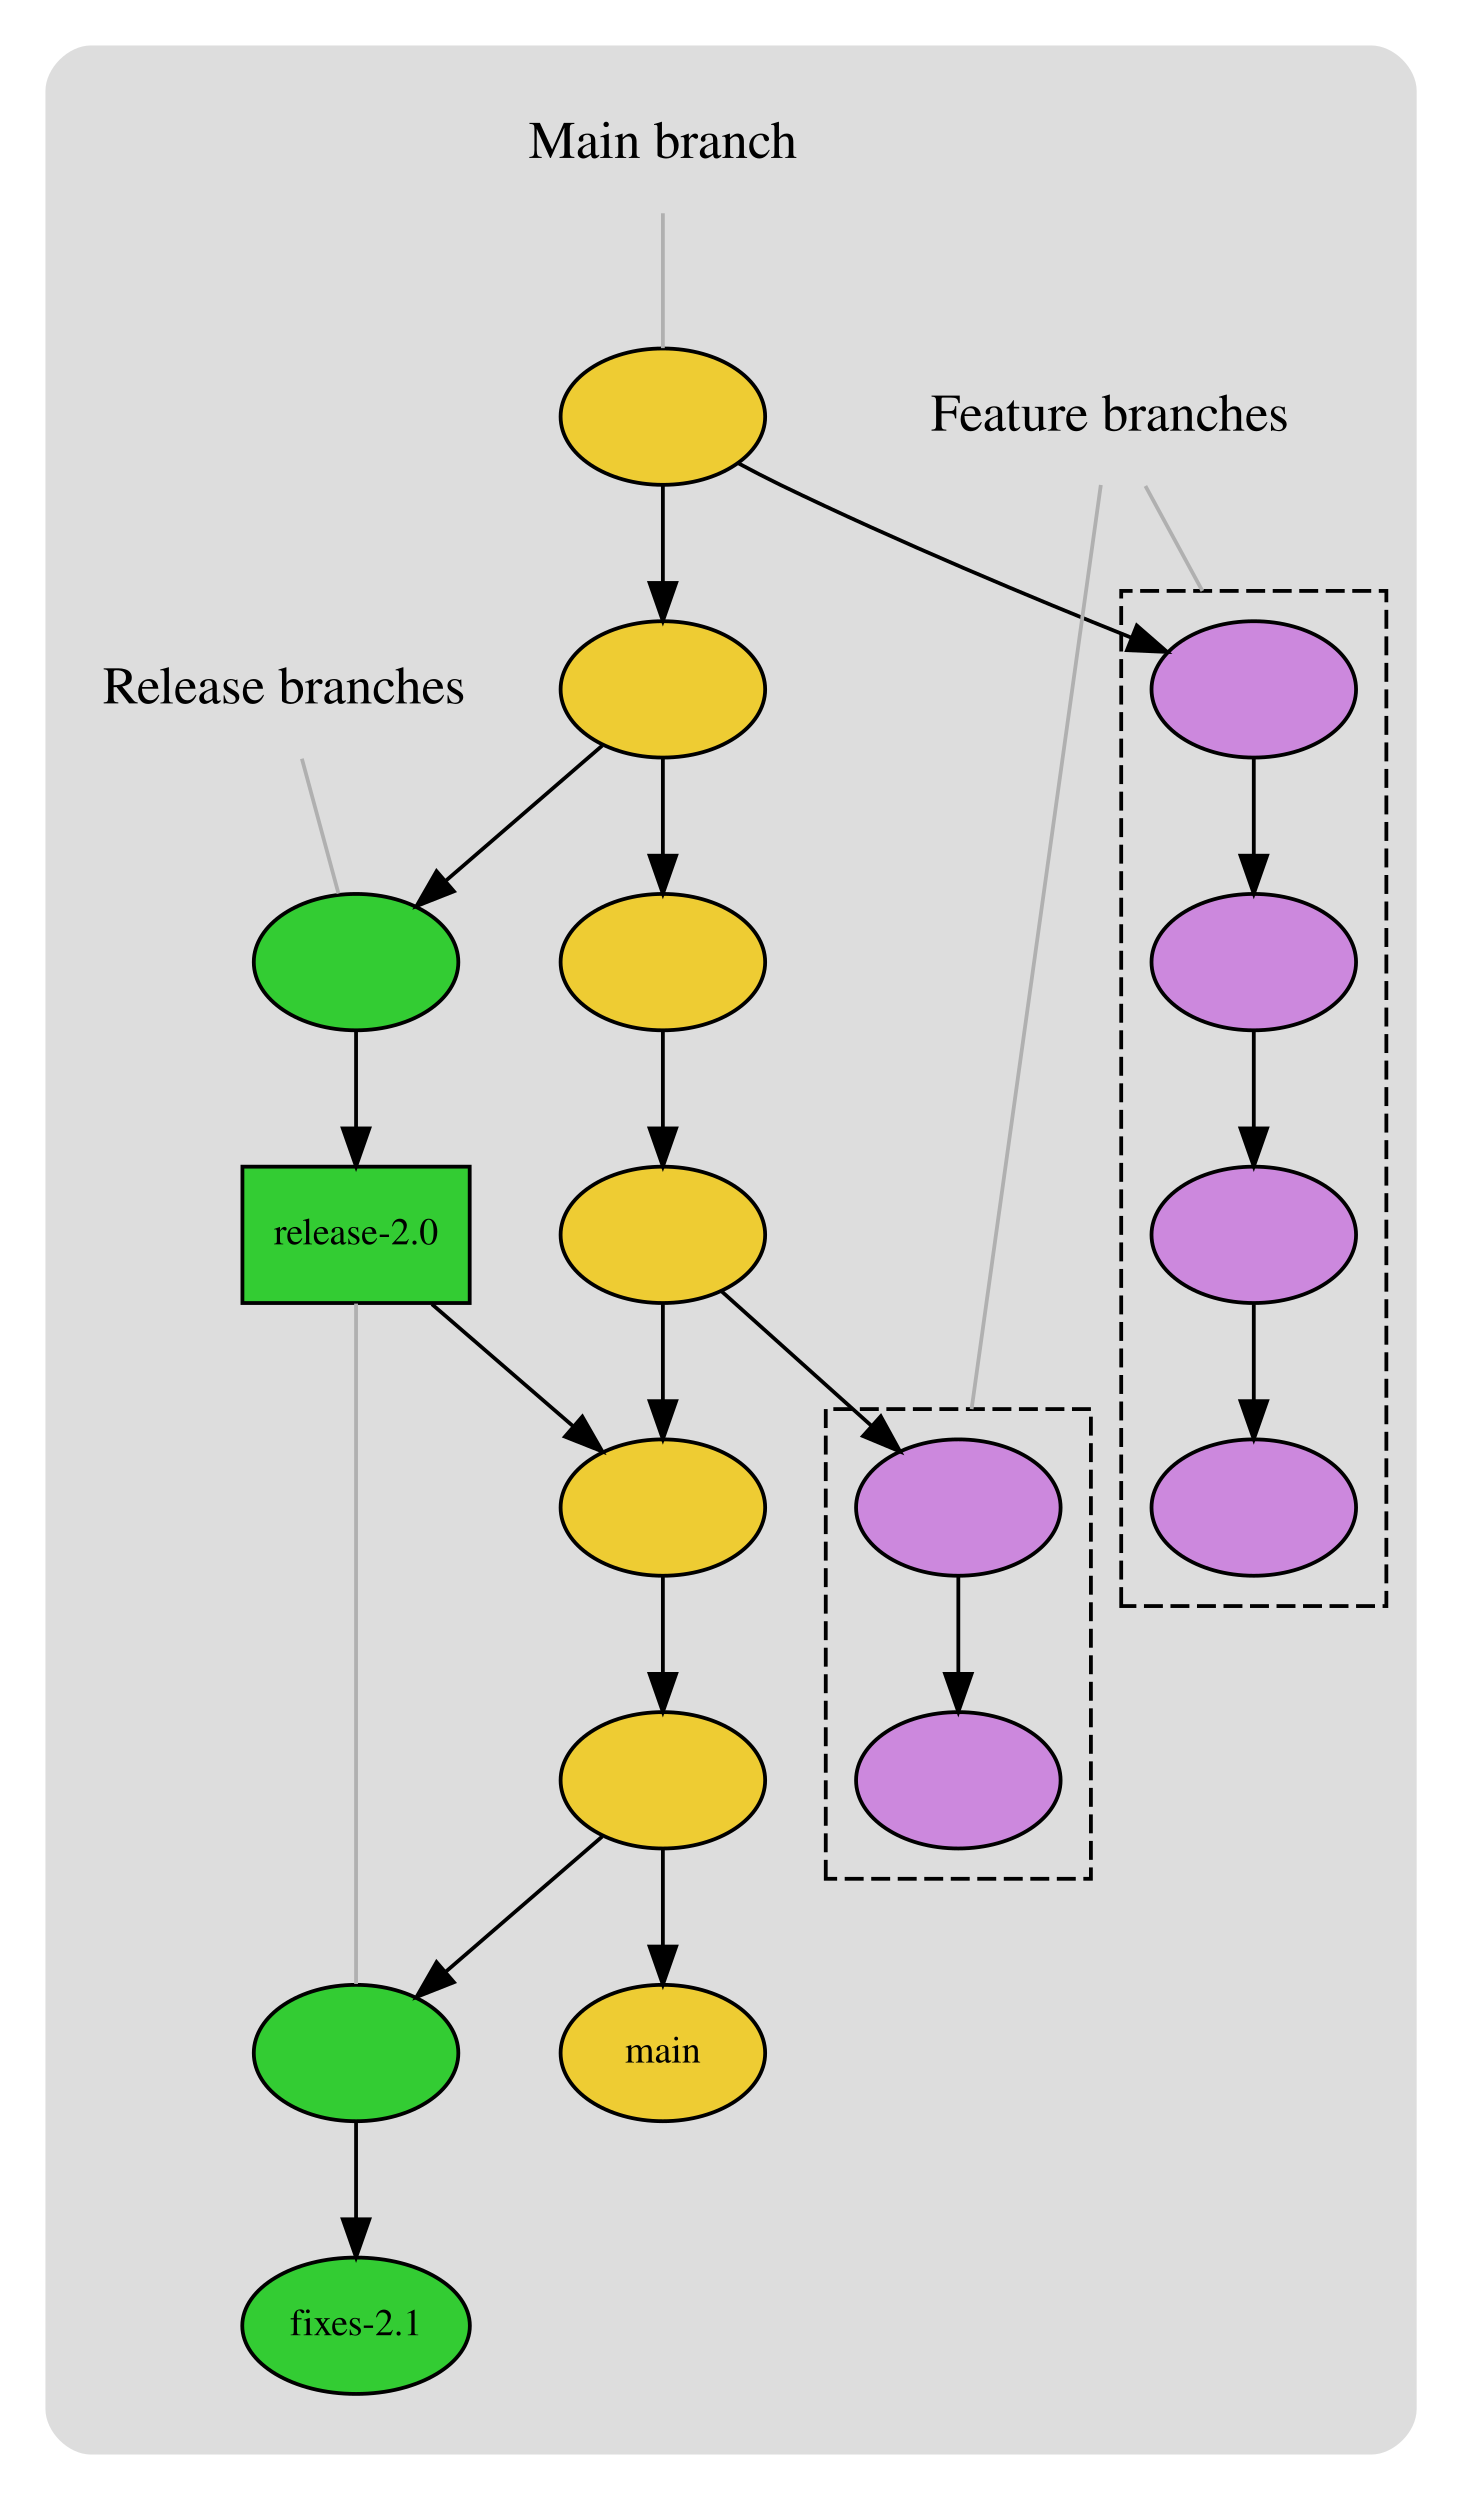
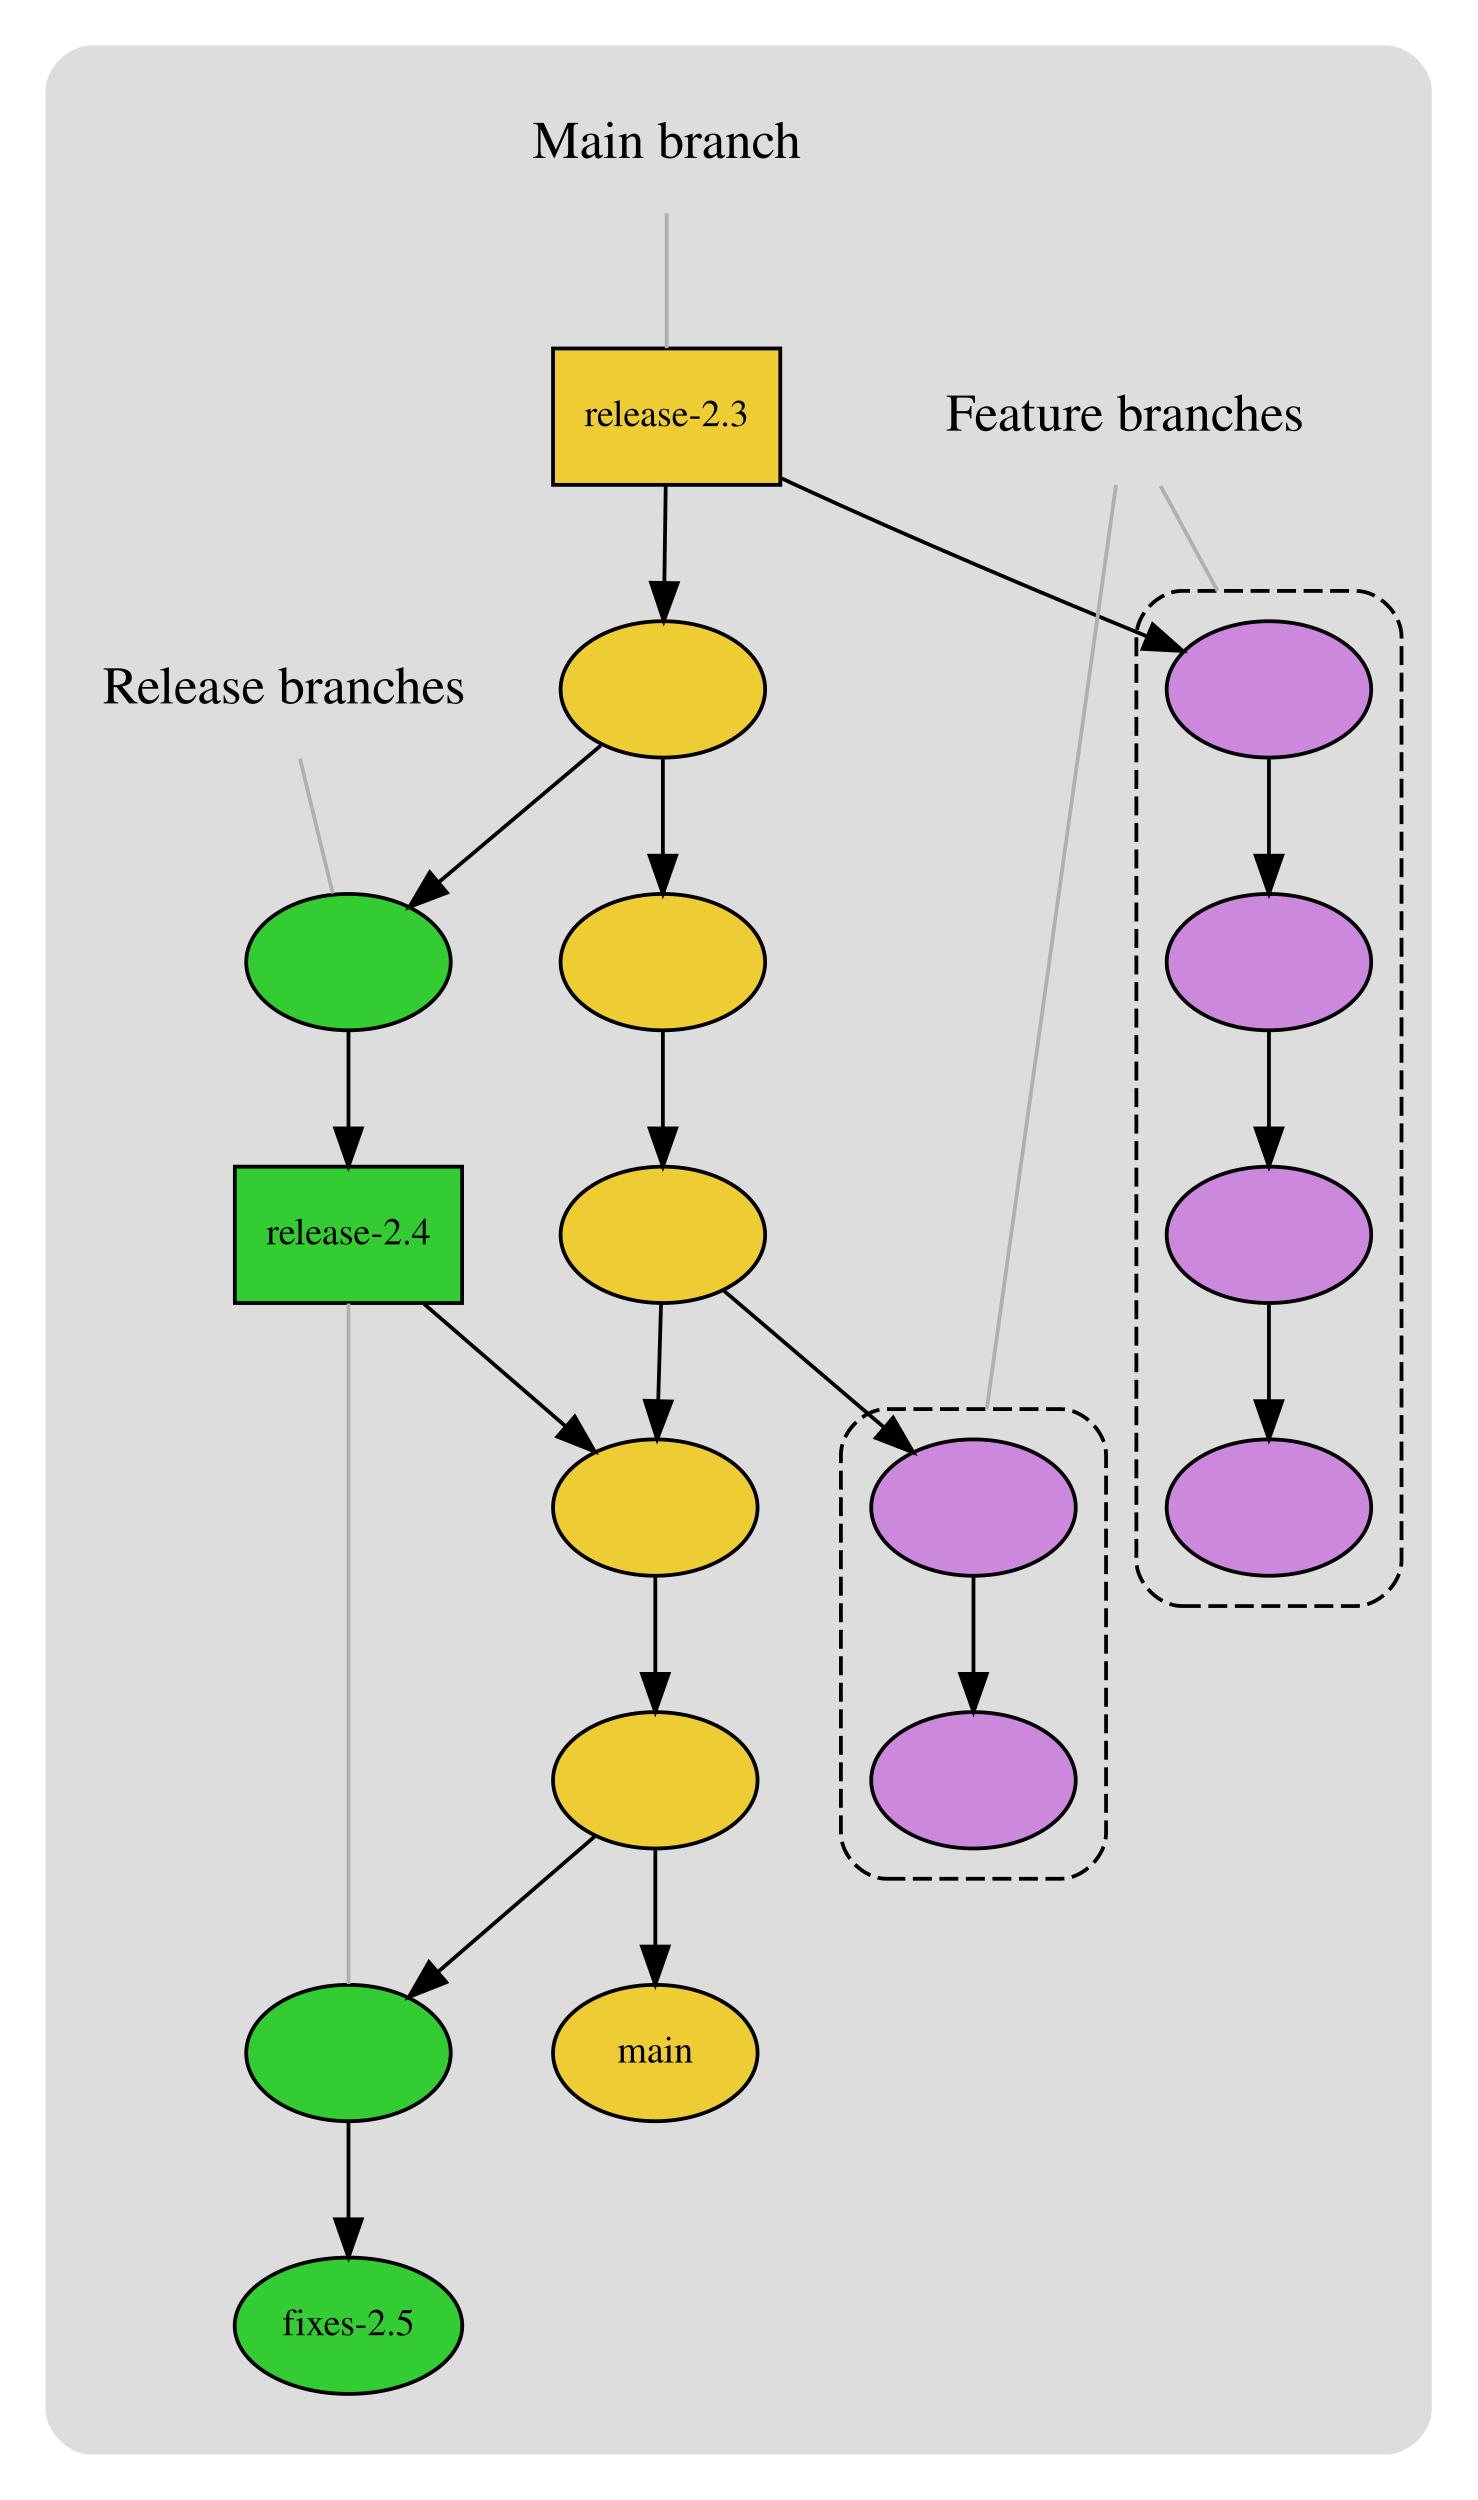
- <svg xmlns="http://www.w3.org/2000/svg" width="386pt" height="660pt" viewBox="0.00 0.00 386.00 660.00">
+ <svg xmlns="http://www.w3.org/2000/svg" width="390pt" height="660pt" viewBox="0.00 0.00 390.00 660.00">
  <g id="graph0" class="graph" transform="scale(1 1) rotate(0) translate(4 656)">
-     <polygon fill="transparent" stroke="transparent" points="-4,4 -4,-656 382,-656 382,4 -4,4" />
+     <polygon fill="transparent" stroke="transparent" points="-4,4 -4,-656 386,-656 386,4 -4,4" />
    <g id="clust1" class="cluster">
-       <path fill="#dddddd" stroke="transparent" d="M20,-8C20,-8 358,-8 358,-8 364,-8 370,-14 370,-20 370,-20 370,-632 370,-632 370,-638 364,-644 358,-644 358,-644 20,-644 20,-644 14,-644 8,-638 8,-632 8,-632 8,-20 8,-20 8,-14 14,-8 20,-8" />
+       <path fill="#dddddd" stroke="transparent" d="M20,-8C20,-8 362,-8 362,-8 368,-8 374,-14 374,-20 374,-20 374,-632 374,-632 374,-638 368,-644 362,-644 362,-644 20,-644 20,-644 14,-644 8,-638 8,-632 8,-632 8,-20 8,-20 8,-14 14,-8 20,-8" />
    </g>
    <g id="clust2" class="cluster">
-       <path fill="#dddddd" stroke="transparent" d="M148,-88C148,-88 194,-88 194,-88 200,-88 206,-94 206,-100 206,-100 206,-560 206,-560 206,-566 200,-572 194,-572 194,-572 148,-572 148,-572 142,-572 136,-566 136,-560 136,-560 136,-100 136,-100 136,-94 142,-88 148,-88" />
+       <path fill="#dddddd" stroke="transparent" d="M146,-88C146,-88 198,-88 198,-88 204,-88 210,-94 210,-100 210,-100 210,-560 210,-560 210,-566 204,-572 198,-572 198,-572 146,-572 146,-572 140,-572 134,-566 134,-560 134,-560 134,-100 134,-100 134,-94 140,-88 146,-88" />
    </g>
    <g id="clust3" class="cluster">
-       <path fill="#dddddd" stroke="transparent" d="M64,-304C64,-304 116,-304 116,-304 122,-304 128,-310 128,-316 128,-316 128,-416 128,-416 128,-422 122,-428 116,-428 116,-428 64,-428 64,-428 58,-428 52,-422 52,-416 52,-416 52,-316 52,-316 52,-310 58,-304 64,-304" />
+       <path fill="#dddddd" stroke="transparent" d="M62,-304C62,-304 114,-304 114,-304 120,-304 126,-310 126,-316 126,-316 126,-416 126,-416 126,-422 120,-428 114,-428 114,-428 62,-428 62,-428 56,-428 50,-422 50,-416 50,-416 50,-316 50,-316 50,-310 56,-304 62,-304" />
    </g>
    <g id="clust4" class="cluster">
-       <path fill="#dddddd" stroke="transparent" d="M64,-16C64,-16 116,-16 116,-16 122,-16 128,-22 128,-28 128,-28 128,-128 128,-128 128,-134 122,-140 116,-140 116,-140 64,-140 64,-140 58,-140 52,-134 52,-128 52,-128 52,-28 52,-28 52,-22 58,-16 64,-16" />
+       <path fill="#dddddd" stroke="transparent" d="M62,-16C62,-16 114,-16 114,-16 120,-16 126,-22 126,-28 126,-28 126,-128 126,-128 126,-134 120,-140 114,-140 114,-140 62,-140 62,-140 56,-140 50,-134 50,-128 50,-128 50,-28 50,-28 50,-22 56,-16 62,-16" />
    </g>
    <g id="clust5" class="cluster">
-       <polygon fill="#dddddd" stroke="black" stroke-dasharray="5,2" points="292,-232 292,-500 362,-500 362,-232 292,-232" />
+       <path fill="#dddddd" stroke="black" stroke-dasharray="5,2" d="M308,-232C308,-232 354,-232 354,-232 360,-232 366,-238 366,-244 366,-244 366,-488 366,-488 366,-494 360,-500 354,-500 354,-500 308,-500 308,-500 302,-500 296,-494 296,-488 296,-488 296,-244 296,-244 296,-238 302,-232 308,-232" />
    </g>
    <g id="clust6" class="cluster">
-       <polygon fill="#dddddd" stroke="black" stroke-dasharray="5,2" points="214,-160 214,-284 284,-284 284,-160 214,-160" />
+       <path fill="#dddddd" stroke="black" stroke-dasharray="5,2" d="M230,-160C230,-160 276,-160 276,-160 282,-160 288,-166 288,-172 288,-172 288,-272 288,-272 288,-278 282,-284 276,-284 276,-284 230,-284 230,-284 224,-284 218,-278 218,-272 218,-272 218,-172 218,-172 218,-166 224,-160 230,-160" />
    </g>
    <g id="node1" class="node">
-       <ellipse fill="#eecc33" stroke="black" cx="171" cy="-546" rx="27" ry="18" />
+       <polygon fill="#eecc33" stroke="black" points="202,-564 142,-564 142,-528 202,-528 202,-564" />
+       <text text-anchor="middle" x="172" y="-543.5" font-family="Times,serif" font-size="10.00">release-2.3</text>
    </g>
    <g id="node2" class="node">
      <ellipse fill="#eecc33" stroke="black" cx="171" cy="-474" rx="27" ry="18" />
    </g>
    <g id="edge1" class="edge">
-       <path fill="none" stroke="black" d="M171,-527.7C171,-519.98 171,-510.71 171,-502.11" />
-       <polygon fill="black" stroke="black" points="174.5,-502.1 171,-492.1 167.5,-502.1 174.5,-502.1" />
+       <path fill="none" stroke="black" d="M171.75,-527.7C171.64,-519.98 171.51,-510.71 171.39,-502.11" />
+       <polygon fill="black" stroke="black" points="174.89,-502.05 171.24,-492.1 167.89,-502.15 174.89,-502.05" />
    </g>
    <g id="node12" class="node">
-       <ellipse fill="#cc88dd" stroke="black" cx="327" cy="-474" rx="27" ry="18" />
+       <ellipse fill="#cc88dd" stroke="black" cx="331" cy="-474" rx="27" ry="18" />
    </g>
    <g id="edge14" class="edge">
-       <path fill="none" stroke="black" d="M190.86,-533.73C194.53,-531.75 198.35,-529.77 202,-528 232.9,-513.02 269.1,-497.93 294.57,-487.7" />
-       <polygon fill="black" stroke="black" points="296.12,-490.86 304.11,-483.9 293.53,-484.35 296.12,-490.86" />
+       <path fill="none" stroke="black" d="M202.35,-529.71C203.58,-529.12 204.8,-528.55 206,-528 237.18,-513.61 273.34,-498.44 298.73,-488.03" />
+       <polygon fill="black" stroke="black" points="300.3,-491.17 308.23,-484.15 297.65,-484.69 300.3,-491.17" />
    </g>
    <g id="node3" class="node">
      <ellipse fill="#eecc33" stroke="black" cx="171" cy="-402" rx="27" ry="18" />
    </g>
    <g id="edge2" class="edge">
      <path fill="none" stroke="black" d="M171,-455.7C171,-447.98 171,-438.71 171,-430.11" />
      <polygon fill="black" stroke="black" points="174.5,-430.1 171,-420.1 167.5,-430.1 174.5,-430.1" />
    </g>
    <g id="node8" class="node">
-       <ellipse fill="#33cc33" stroke="black" cx="90" cy="-402" rx="27" ry="18" />
+       <ellipse fill="#33cc33" stroke="black" cx="88" cy="-402" rx="27" ry="18" />
    </g>
    <g id="edge13" class="edge">
-       <path fill="none" stroke="black" d="M155,-459.17C143.24,-449.01 127.06,-435.03 113.79,-423.56" />
-       <polygon fill="black" stroke="black" points="115.82,-420.69 105.97,-416.8 111.25,-425.99 115.82,-420.69" />
+       <path fill="none" stroke="black" d="M154.6,-459.17C142.36,-448.85 125.45,-434.58 111.73,-423.01" />
+       <polygon fill="black" stroke="black" points="113.98,-420.33 104.08,-416.56 109.47,-425.69 113.98,-420.33" />
    </g>
    <g id="node4" class="node">
      <ellipse fill="#eecc33" stroke="black" cx="171" cy="-330" rx="27" ry="18" />
    </g>
    <g id="edge3" class="edge">
      <path fill="none" stroke="black" d="M171,-383.7C171,-375.98 171,-366.71 171,-358.11" />
      <polygon fill="black" stroke="black" points="174.5,-358.1 171,-348.1 167.5,-358.1 174.5,-358.1" />
    </g>
    <g id="node5" class="node">
-       <ellipse fill="#eecc33" stroke="black" cx="171" cy="-258" rx="27" ry="18" />
+       <ellipse fill="#eecc33" stroke="black" cx="169" cy="-258" rx="27" ry="18" />
    </g>
    <g id="edge4" class="edge">
-       <path fill="none" stroke="black" d="M171,-311.7C171,-303.98 171,-294.71 171,-286.11" />
-       <polygon fill="black" stroke="black" points="174.5,-286.1 171,-276.1 167.5,-286.1 174.5,-286.1" />
+       <path fill="none" stroke="black" d="M170.51,-311.7C170.29,-303.98 170.02,-294.71 169.77,-286.11" />
+       <polygon fill="black" stroke="black" points="173.27,-286 169.49,-276.1 166.28,-286.2 173.27,-286" />
    </g>
    <g id="node16" class="node">
-       <ellipse fill="#cc88dd" stroke="black" cx="249" cy="-258" rx="27" ry="18" />
+       <ellipse fill="#cc88dd" stroke="black" cx="253" cy="-258" rx="27" ry="18" />
    </g>
    <g id="edge15" class="edge">
-       <path fill="none" stroke="black" d="M186.41,-315.17C197.73,-305.01 213.31,-291.03 226.09,-279.56" />
-       <polygon fill="black" stroke="black" points="228.52,-282.09 233.62,-272.8 223.84,-276.88 228.52,-282.09" />
+       <path fill="none" stroke="black" d="M187.2,-315.17C199.18,-304.94 215.69,-290.85 229.18,-279.34" />
+       <polygon fill="black" stroke="black" points="231.78,-281.72 237.11,-272.56 227.23,-276.39 231.78,-281.72" />
    </g>
    <g id="node6" class="node">
-       <ellipse fill="#eecc33" stroke="black" cx="171" cy="-186" rx="27" ry="18" />
+       <ellipse fill="#eecc33" stroke="black" cx="169" cy="-186" rx="27" ry="18" />
    </g>
    <g id="edge5" class="edge">
-       <path fill="none" stroke="black" d="M171,-239.7C171,-231.98 171,-222.71 171,-214.11" />
-       <polygon fill="black" stroke="black" points="174.5,-214.1 171,-204.1 167.5,-214.1 174.5,-214.1" />
+       <path fill="none" stroke="black" d="M169,-239.7C169,-231.98 169,-222.71 169,-214.11" />
+       <polygon fill="black" stroke="black" points="172.5,-214.1 169,-204.1 165.5,-214.1 172.5,-214.1" />
    </g>
    <g id="node7" class="node">
-       <ellipse fill="#eecc33" stroke="black" cx="171" cy="-114" rx="27" ry="18" />
-       <text text-anchor="middle" x="171" y="-111.5" font-family="Times,serif" font-size="10.00">main</text>
+       <ellipse fill="#eecc33" stroke="black" cx="169" cy="-114" rx="27" ry="18" />
+       <text text-anchor="middle" x="169" y="-111.5" font-family="Times,serif" font-size="10.00">main</text>
    </g>
    <g id="edge6" class="edge">
-       <path fill="none" stroke="black" d="M171,-167.7C171,-159.98 171,-150.71 171,-142.11" />
-       <polygon fill="black" stroke="black" points="174.5,-142.1 171,-132.1 167.5,-142.1 174.5,-142.1" />
+       <path fill="none" stroke="black" d="M169,-167.7C169,-159.98 169,-150.71 169,-142.11" />
+       <polygon fill="black" stroke="black" points="172.5,-142.1 169,-132.1 165.5,-142.1 172.5,-142.1" />
    </g>
    <g id="node10" class="node">
-       <ellipse fill="#33cc33" stroke="black" cx="90" cy="-114" rx="27" ry="18" />
+       <ellipse fill="#33cc33" stroke="black" cx="88" cy="-114" rx="27" ry="18" />
    </g>
    <g id="edge17" class="edge">
-       <path fill="none" stroke="black" d="M155,-171.17C143.24,-161.01 127.06,-147.03 113.79,-135.56" />
-       <polygon fill="black" stroke="black" points="115.82,-132.69 105.97,-128.8 111.25,-137.99 115.82,-132.69" />
+       <path fill="none" stroke="black" d="M153,-171.17C141.24,-161.01 125.06,-147.03 111.79,-135.56" />
+       <polygon fill="black" stroke="black" points="113.82,-132.69 103.97,-128.8 109.25,-137.99 113.82,-132.69" />
    </g>
    <g id="node9" class="node">
-       <polygon fill="#33cc33" stroke="black" points="120,-348 60,-348 60,-312 120,-312 120,-348" />
-       <text text-anchor="middle" x="90" y="-327.5" font-family="Times,serif" font-size="10.00">release-2.0</text>
+       <polygon fill="#33cc33" stroke="black" points="118,-348 58,-348 58,-312 118,-312 118,-348" />
+       <text text-anchor="middle" x="88" y="-327.5" font-family="Times,serif" font-size="10.00">release-2.4</text>
    </g>
    <g id="edge7" class="edge">
-       <path fill="none" stroke="black" d="M90,-383.7C90,-375.98 90,-366.71 90,-358.11" />
-       <polygon fill="black" stroke="black" points="93.5,-358.1 90,-348.1 86.5,-358.1 93.5,-358.1" />
+       <path fill="none" stroke="black" d="M88,-383.7C88,-375.98 88,-366.71 88,-358.11" />
+       <polygon fill="black" stroke="black" points="91.5,-358.1 88,-348.1 84.5,-358.1 91.5,-358.1" />
    </g>
    <g id="edge16" class="edge">
-       <path fill="none" stroke="black" d="M110.02,-311.7C121.29,-301.96 135.43,-289.74 147.25,-279.52" />
-       <polygon fill="black" stroke="black" points="149.73,-282.01 155,-272.82 145.15,-276.72 149.73,-282.01" />
+       <path fill="none" stroke="black" d="M108.02,-311.7C119.29,-301.96 133.43,-289.74 145.25,-279.52" />
+       <polygon fill="black" stroke="black" points="147.73,-282.01 153,-272.82 143.15,-276.72 147.73,-282.01" />
    </g>
    <g id="edge22" class="edge">
-       <path fill="none" stroke="#b0b0b0" d="M90,-311.85C90,-271.78 90,-172.38 90,-132.23" />
+       <path fill="none" stroke="#b0b0b0" d="M88,-311.85C88,-271.78 88,-172.38 88,-132.23" />
    </g>
    <g id="node11" class="node">
-       <ellipse fill="#33cc33" stroke="black" cx="90" cy="-42" rx="30.04" ry="18" />
-       <text text-anchor="middle" x="90" y="-39.5" font-family="Times,serif" font-size="10.00">fixes-2.1</text>
+       <ellipse fill="#33cc33" stroke="black" cx="88" cy="-42" rx="30.04" ry="18" />
+       <text text-anchor="middle" x="88" y="-39.5" font-family="Times,serif" font-size="10.00">fixes-2.5</text>
    </g>
    <g id="edge8" class="edge">
-       <path fill="none" stroke="black" d="M90,-95.7C90,-87.98 90,-78.71 90,-70.11" />
-       <polygon fill="black" stroke="black" points="93.5,-70.1 90,-60.1 86.5,-70.1 93.5,-70.1" />
+       <path fill="none" stroke="black" d="M88,-95.7C88,-87.98 88,-78.71 88,-70.11" />
+       <polygon fill="black" stroke="black" points="91.5,-70.1 88,-60.1 84.5,-70.1 91.5,-70.1" />
    </g>
    <g id="node13" class="node">
-       <ellipse fill="#cc88dd" stroke="black" cx="327" cy="-402" rx="27" ry="18" />
+       <ellipse fill="#cc88dd" stroke="black" cx="331" cy="-402" rx="27" ry="18" />
    </g>
    <g id="edge9" class="edge">
-       <path fill="none" stroke="black" d="M327,-455.7C327,-447.98 327,-438.71 327,-430.11" />
-       <polygon fill="black" stroke="black" points="330.5,-430.1 327,-420.1 323.5,-430.1 330.5,-430.1" />
+       <path fill="none" stroke="black" d="M331,-455.7C331,-447.98 331,-438.71 331,-430.11" />
+       <polygon fill="black" stroke="black" points="334.5,-430.1 331,-420.1 327.5,-430.1 334.5,-430.1" />
    </g>
    <g id="node14" class="node">
-       <ellipse fill="#cc88dd" stroke="black" cx="327" cy="-330" rx="27" ry="18" />
+       <ellipse fill="#cc88dd" stroke="black" cx="331" cy="-330" rx="27" ry="18" />
    </g>
    <g id="edge10" class="edge">
-       <path fill="none" stroke="black" d="M327,-383.7C327,-375.98 327,-366.71 327,-358.11" />
-       <polygon fill="black" stroke="black" points="330.5,-358.1 327,-348.1 323.5,-358.1 330.5,-358.1" />
+       <path fill="none" stroke="black" d="M331,-383.7C331,-375.98 331,-366.71 331,-358.11" />
+       <polygon fill="black" stroke="black" points="334.5,-358.1 331,-348.1 327.5,-358.1 334.5,-358.1" />
    </g>
    <g id="node15" class="node">
-       <ellipse fill="#cc88dd" stroke="black" cx="327" cy="-258" rx="27" ry="18" />
+       <ellipse fill="#cc88dd" stroke="black" cx="331" cy="-258" rx="27" ry="18" />
    </g>
    <g id="edge11" class="edge">
-       <path fill="none" stroke="black" d="M327,-311.7C327,-303.98 327,-294.71 327,-286.11" />
-       <polygon fill="black" stroke="black" points="330.5,-286.1 327,-276.1 323.5,-286.1 330.5,-286.1" />
+       <path fill="none" stroke="black" d="M331,-311.7C331,-303.98 331,-294.71 331,-286.11" />
+       <polygon fill="black" stroke="black" points="334.5,-286.1 331,-276.1 327.5,-286.1 334.5,-286.1" />
    </g>
    <g id="node17" class="node">
-       <ellipse fill="#cc88dd" stroke="black" cx="249" cy="-186" rx="27" ry="18" />
+       <ellipse fill="#cc88dd" stroke="black" cx="253" cy="-186" rx="27" ry="18" />
    </g>
    <g id="edge12" class="edge">
-       <path fill="none" stroke="black" d="M249,-239.7C249,-231.98 249,-222.71 249,-214.11" />
-       <polygon fill="black" stroke="black" points="252.5,-214.1 249,-204.1 245.5,-214.1 252.5,-214.1" />
+       <path fill="none" stroke="black" d="M253,-239.7C253,-231.98 253,-222.71 253,-214.11" />
+       <polygon fill="black" stroke="black" points="256.5,-214.1 253,-204.1 249.5,-214.1 256.5,-214.1" />
    </g>
    <g id="node18" class="node">
-       <polygon fill="transparent" stroke="transparent" points="214,-636 128,-636 128,-600 214,-600 214,-636" />
-       <text text-anchor="middle" x="171" y="-614.3" font-family="Times,serif" font-size="14.00">Main branch</text>
+       <polygon fill="transparent" stroke="transparent" points="215,-636 129,-636 129,-600 215,-600 215,-636" />
+       <text text-anchor="middle" x="172" y="-614.3" font-family="Times,serif" font-size="14.00">Main branch</text>
    </g>
    <g id="edge20" class="edge">
-       <path fill="none" stroke="#b0b0b0" d="M171,-599.7C171,-588.85 171,-574.92 171,-564.1" />
+       <path fill="none" stroke="#b0b0b0" d="M172,-599.7C172,-588.85 172,-574.92 172,-564.1" />
    </g>
    <g id="node19" class="node">
-       <polygon fill="transparent" stroke="transparent" points="343.5,-564 234.5,-564 234.5,-528 343.5,-528 343.5,-564" />
-       <text text-anchor="middle" x="289" y="-542.3" font-family="Times,serif" font-size="14.00">Feature branches</text>
+       <polygon fill="transparent" stroke="transparent" points="347.5,-564 238.5,-564 238.5,-528 347.5,-528 347.5,-564" />
+       <text text-anchor="middle" x="293" y="-542.3" font-family="Times,serif" font-size="14.00">Feature branches</text>
    </g>
    <g id="edge18" class="edge">
-       <path fill="none" stroke="#b0b0b0" d="M298.39,-527.7C302.93,-519.35 308.45,-509.17 313.43,-500" />
+       <path fill="none" stroke="#b0b0b0" d="M302.39,-527.7C306.93,-519.35 312.45,-509.17 317.43,-500" />
    </g>
    <g id="edge19" class="edge">
-       <path fill="none" stroke="#b0b0b0" d="M286.62,-527.97C279.85,-479.56 260.47,-341.03 252.5,-284" />
+       <path fill="none" stroke="#b0b0b0" d="M290.62,-527.97C283.85,-479.56 264.47,-341.03 256.5,-284" />
    </g>
    <g id="node20" class="node">
      <polygon fill="transparent" stroke="transparent" points="126,-492 16,-492 16,-456 126,-456 126,-492" />
      <text text-anchor="middle" x="71" y="-470.3" font-family="Times,serif" font-size="14.00">Release branches</text>
    </g>
    <g id="edge21" class="edge">
-       <path fill="none" stroke="#b0b0b0" d="M75.7,-455.7C78.64,-444.85 82.42,-430.92 85.36,-420.1" />
+       <path fill="none" stroke="#b0b0b0" d="M75.2,-455.7C77.84,-444.85 81.22,-430.92 83.85,-420.1" />
    </g>
  </g>
</svg>
